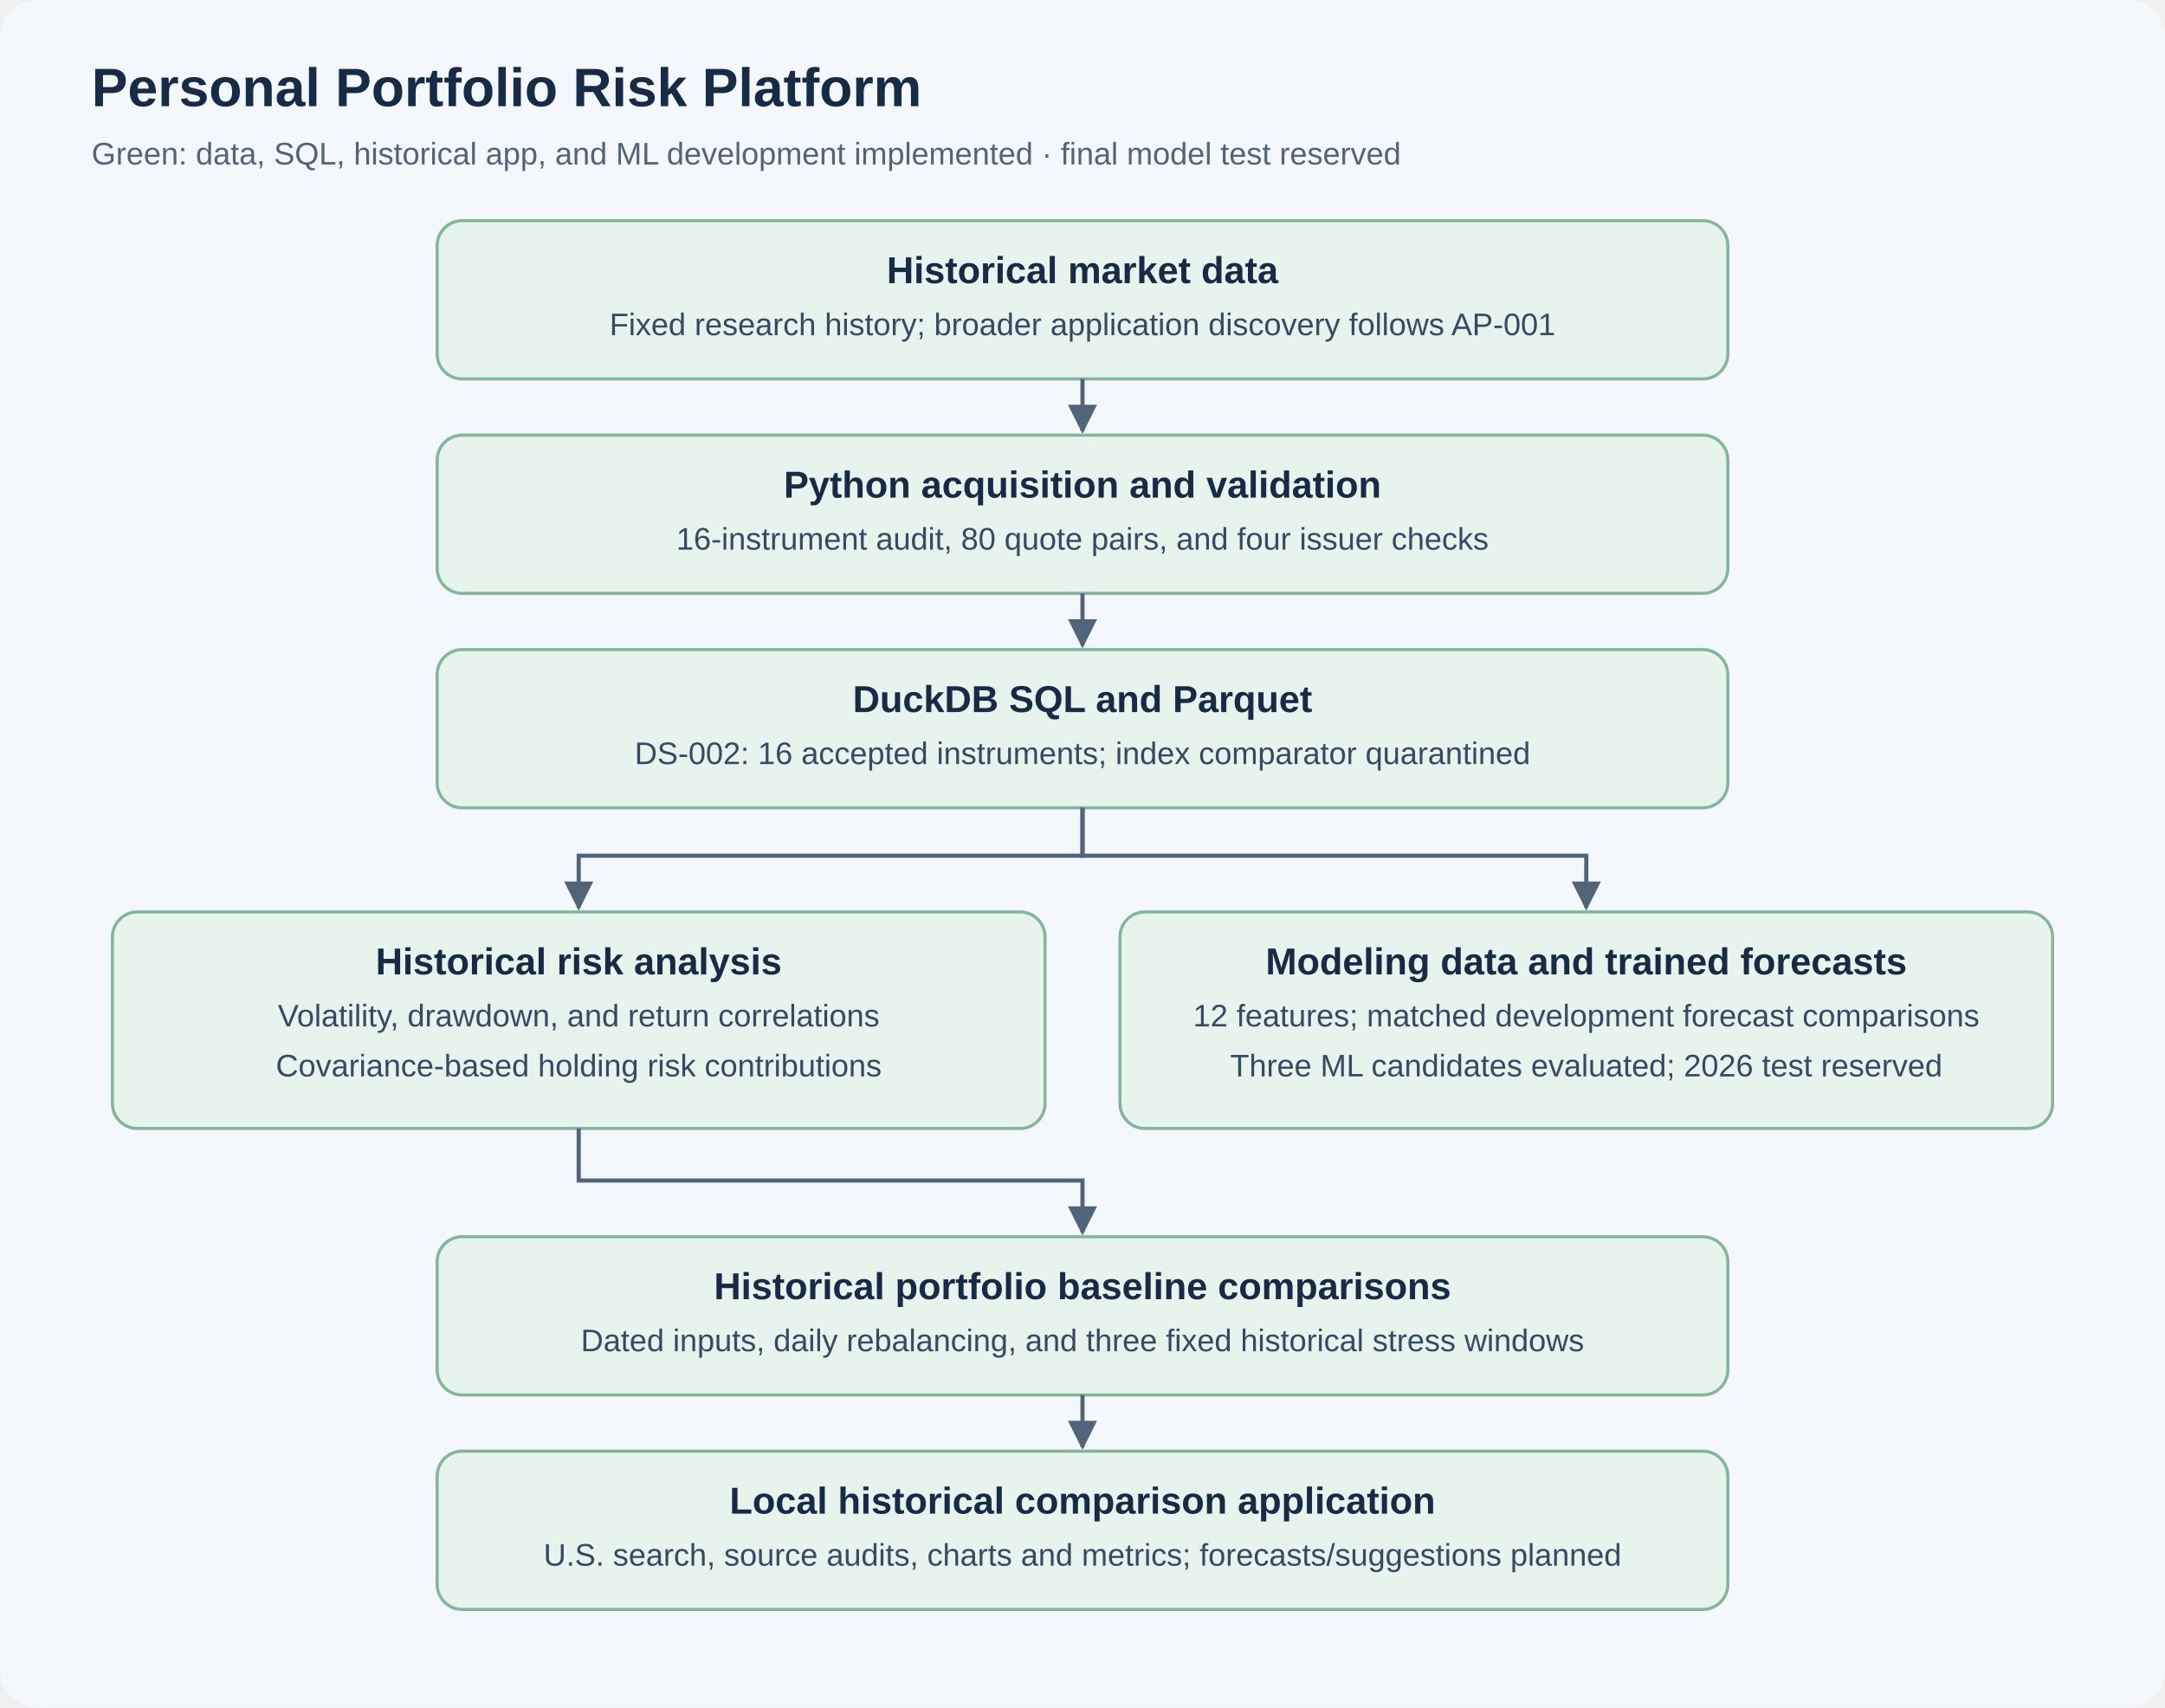
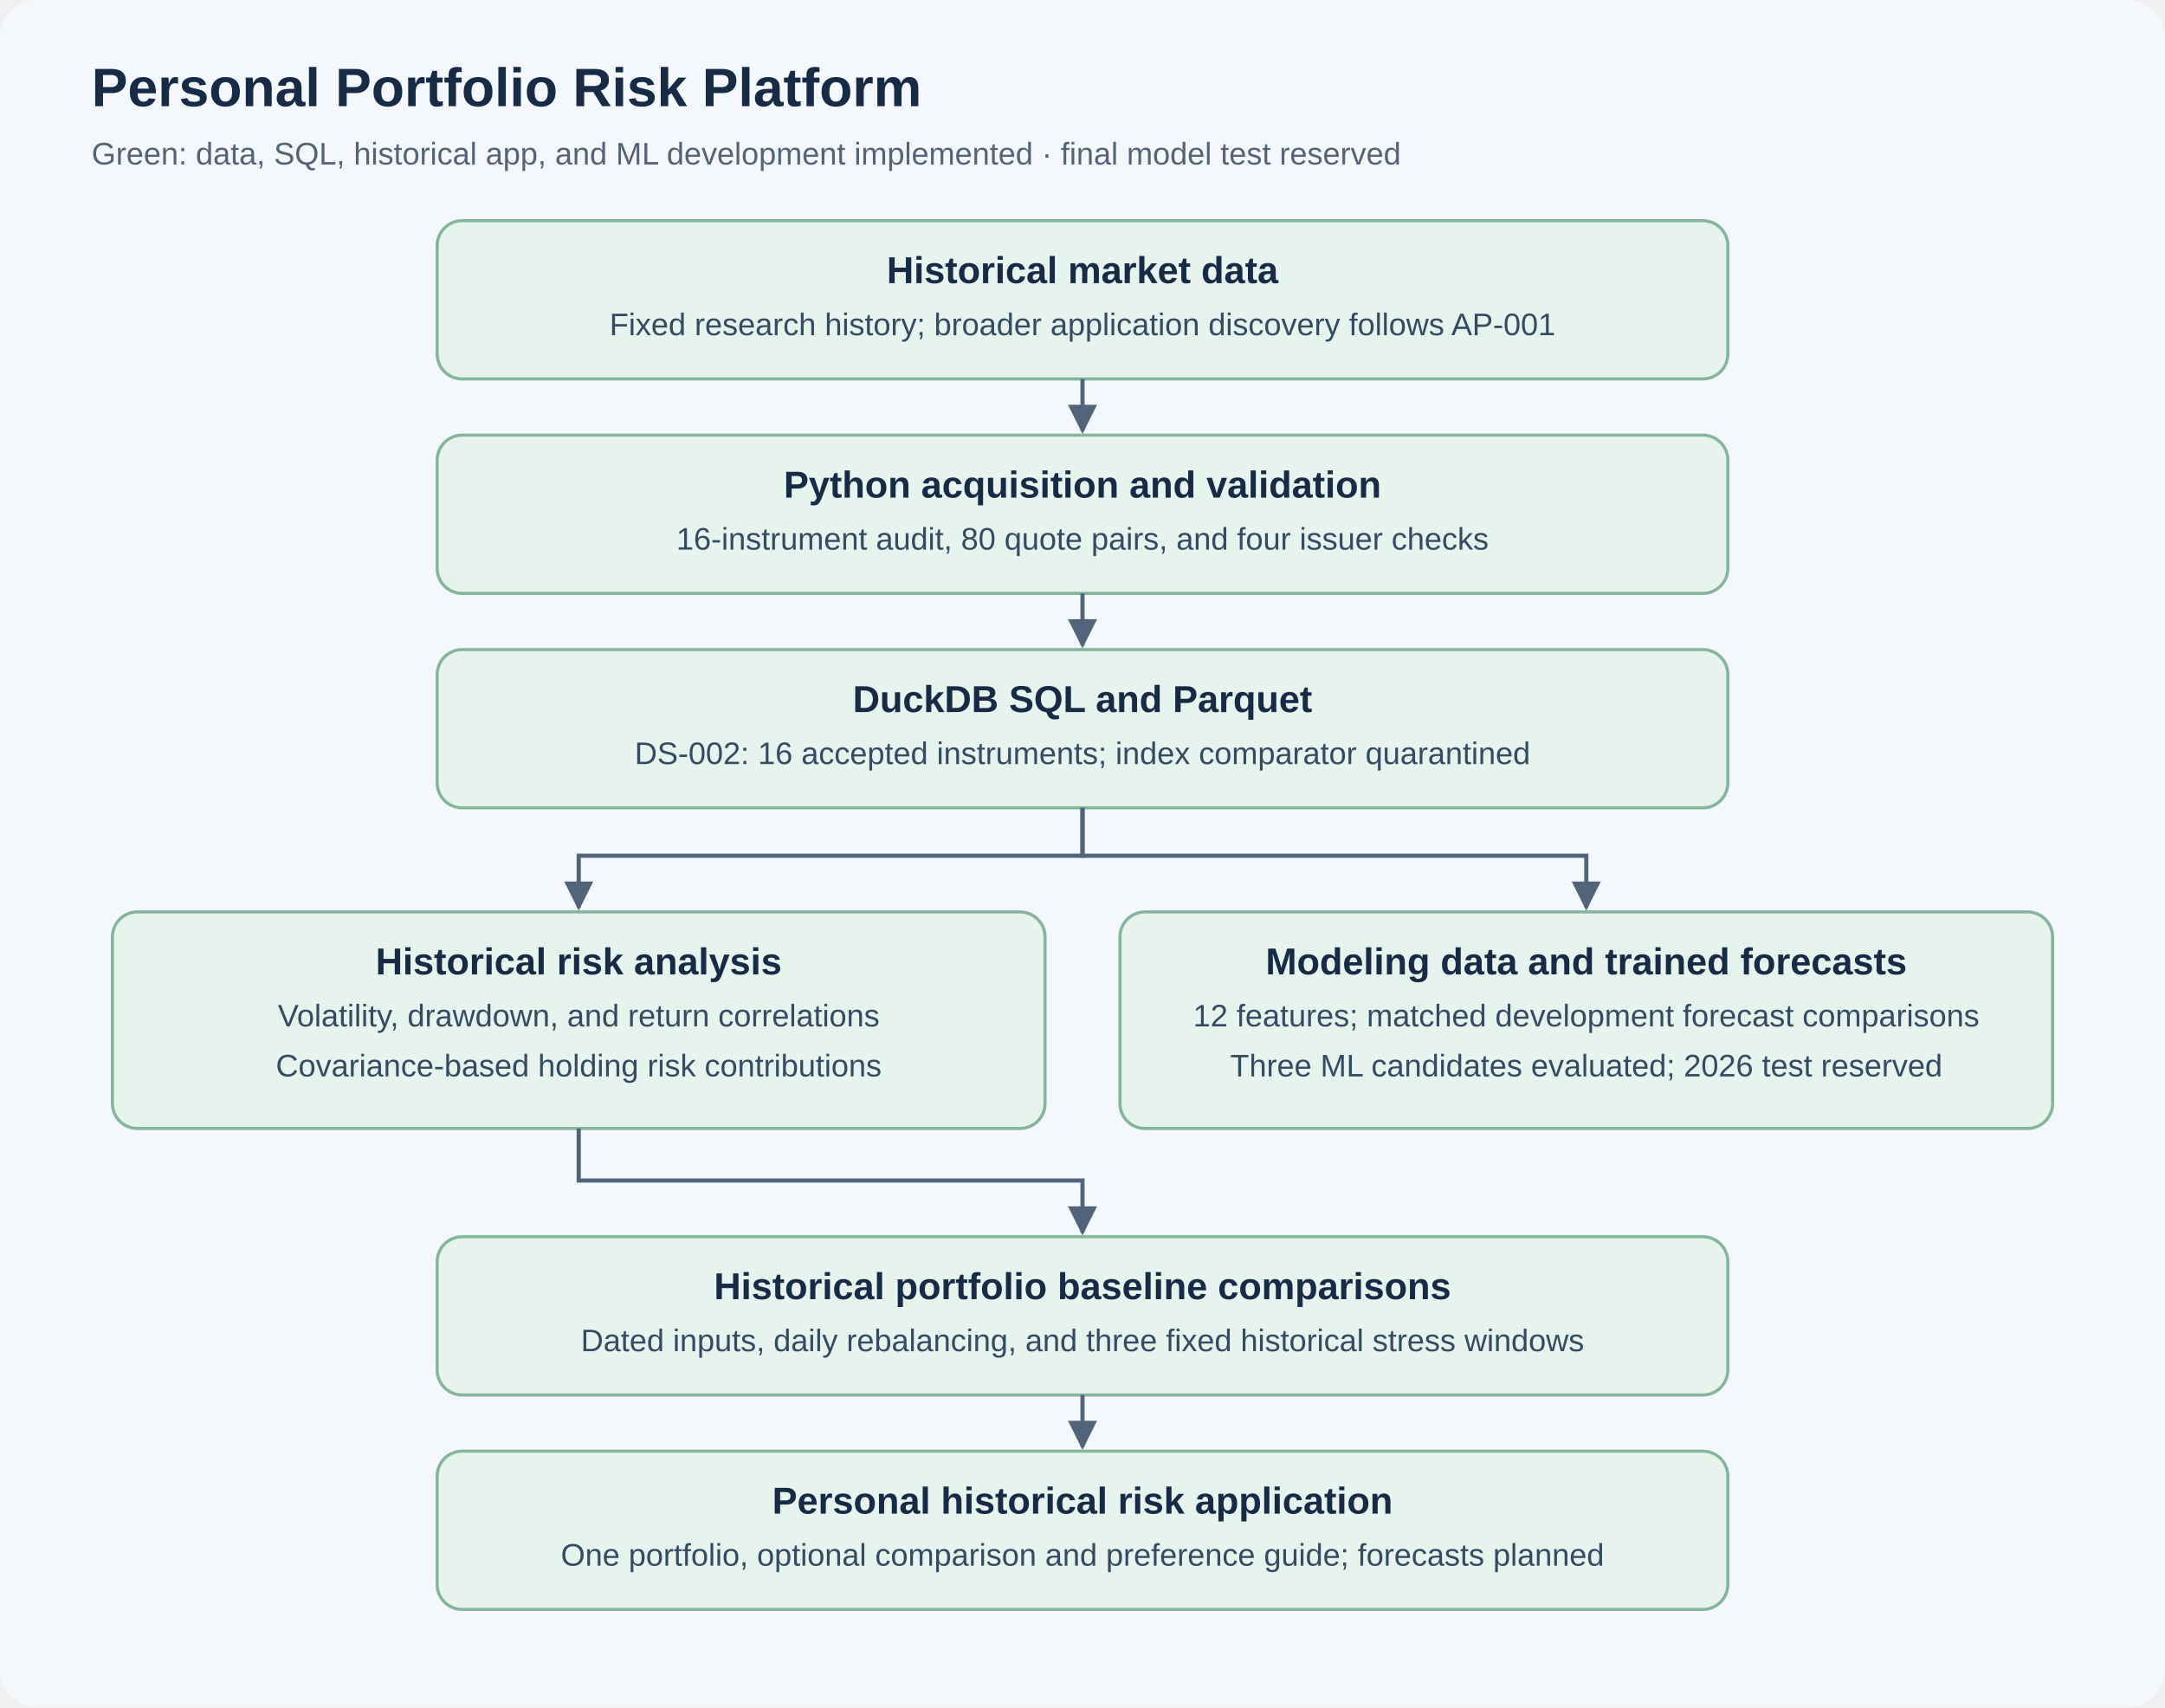
<svg xmlns="http://www.w3.org/2000/svg" width="1040" height="820" viewBox="0 0 1040 820" role="img" aria-labelledby="title description">
  <defs>
    <marker id="arrow" viewBox="0 0 10 10" refX="9" refY="5" markerWidth="7" markerHeight="7" orient="auto">
      <path d="M0 0 L10 5 L0 10 Z" fill="#52647a" />
    </marker>
    <style>
      text { font-family: Arial, Helvetica, sans-serif; }
      .title { font-size: 26px; font-weight: 700; fill: #172b46; }
      .subtitle { font-size: 15px; fill: #52647a; }
      .heading { font-size: 18px; font-weight: 700; fill: #172b46; }
      .body { font-size: 15px; fill: #354a63; }
      .line { fill: none; stroke: #52647a; stroke-width: 2; marker-end: url(#arrow); }
      .box { fill: #fff; stroke: #ccd7e4; stroke-width: 1.5; }
      .done { fill: #e7f3ed; stroke: #85b69b; }
    </style>
  </defs>
  <rect width="1040" height="820" rx="18" fill="#f4f7fb" />
  <text class="title" x="44" y="51">Personal Portfolio Risk Platform</text>
  <text class="subtitle" x="44" y="79">Green: data, SQL, historical app, and ML development implemented · final model test reserved</text>
  <rect class="box done" x="210" y="106" width="620" height="76" rx="12" />
  <text class="heading" x="520" y="136" text-anchor="middle">Historical market data</text>
  <text class="body" x="520" y="161" text-anchor="middle">Fixed research history; broader application discovery follows AP-001</text>
  <path class="line" d="M520 182 V207" />
  <rect class="box done" x="210" y="209" width="620" height="76" rx="12" />
  <text class="heading" x="520" y="239" text-anchor="middle">Python acquisition and validation</text>
  <text class="body" x="520" y="264" text-anchor="middle">16-instrument audit, 80 quote pairs, and four issuer checks</text>
  <path class="line" d="M520 285 V310" />
  <rect class="box done" x="210" y="312" width="620" height="76" rx="12" />
  <text class="heading" x="520" y="342" text-anchor="middle">DuckDB SQL and Parquet</text>
  <text class="body" x="520" y="367" text-anchor="middle">DS-002: 16 accepted instruments; index comparator quarantined</text>
  <path class="line" d="M520 388 V411 H278 V436" />
  <path class="line" d="M520 388 V411 H762 V436" />
  <rect class="box done" x="54" y="438" width="448" height="104" rx="12" />
  <text class="heading" x="278" y="468" text-anchor="middle">Historical risk analysis</text>
  <text class="body" x="278" y="493" text-anchor="middle">Volatility, drawdown, and return correlations</text>
  <text class="body" x="278" y="517" text-anchor="middle">Covariance-based holding risk contributions</text>
  <rect class="box done" x="538" y="438" width="448" height="104" rx="12" />
  <text class="heading" x="762" y="468" text-anchor="middle">Modeling data and trained forecasts</text>
  <text class="body" x="762" y="493" text-anchor="middle">12 features; matched development forecast comparisons</text>
  <text class="body" x="762" y="517" text-anchor="middle">Three ML candidates evaluated; 2026 test reserved</text>
  <path class="line" d="M278 542 V567 H520 V592" />
  <rect class="box done" x="210" y="594" width="620" height="76" rx="12" />
  <text class="heading" x="520" y="624" text-anchor="middle">Historical portfolio baseline comparisons</text>
  <text class="body" x="520" y="649" text-anchor="middle">Dated inputs, daily rebalancing, and three fixed historical stress windows</text>
  <path class="line" d="M520 670 V695" />
  <rect class="box done" x="210" y="697" width="620" height="76" rx="12" />
-   <text x="520" y="727" text-anchor="middle" class="heading">Local historical comparison application</text>
-   <text x="520" y="752" text-anchor="middle" class="body">U.S. search, source audits, charts and metrics; forecasts/suggestions planned</text>
+   <text x="520" y="727" text-anchor="middle" class="heading">Personal historical risk application</text>
+   <text x="520" y="752" text-anchor="middle" class="body">One portfolio, optional comparison and preference guide; forecasts planned</text>
</svg>
